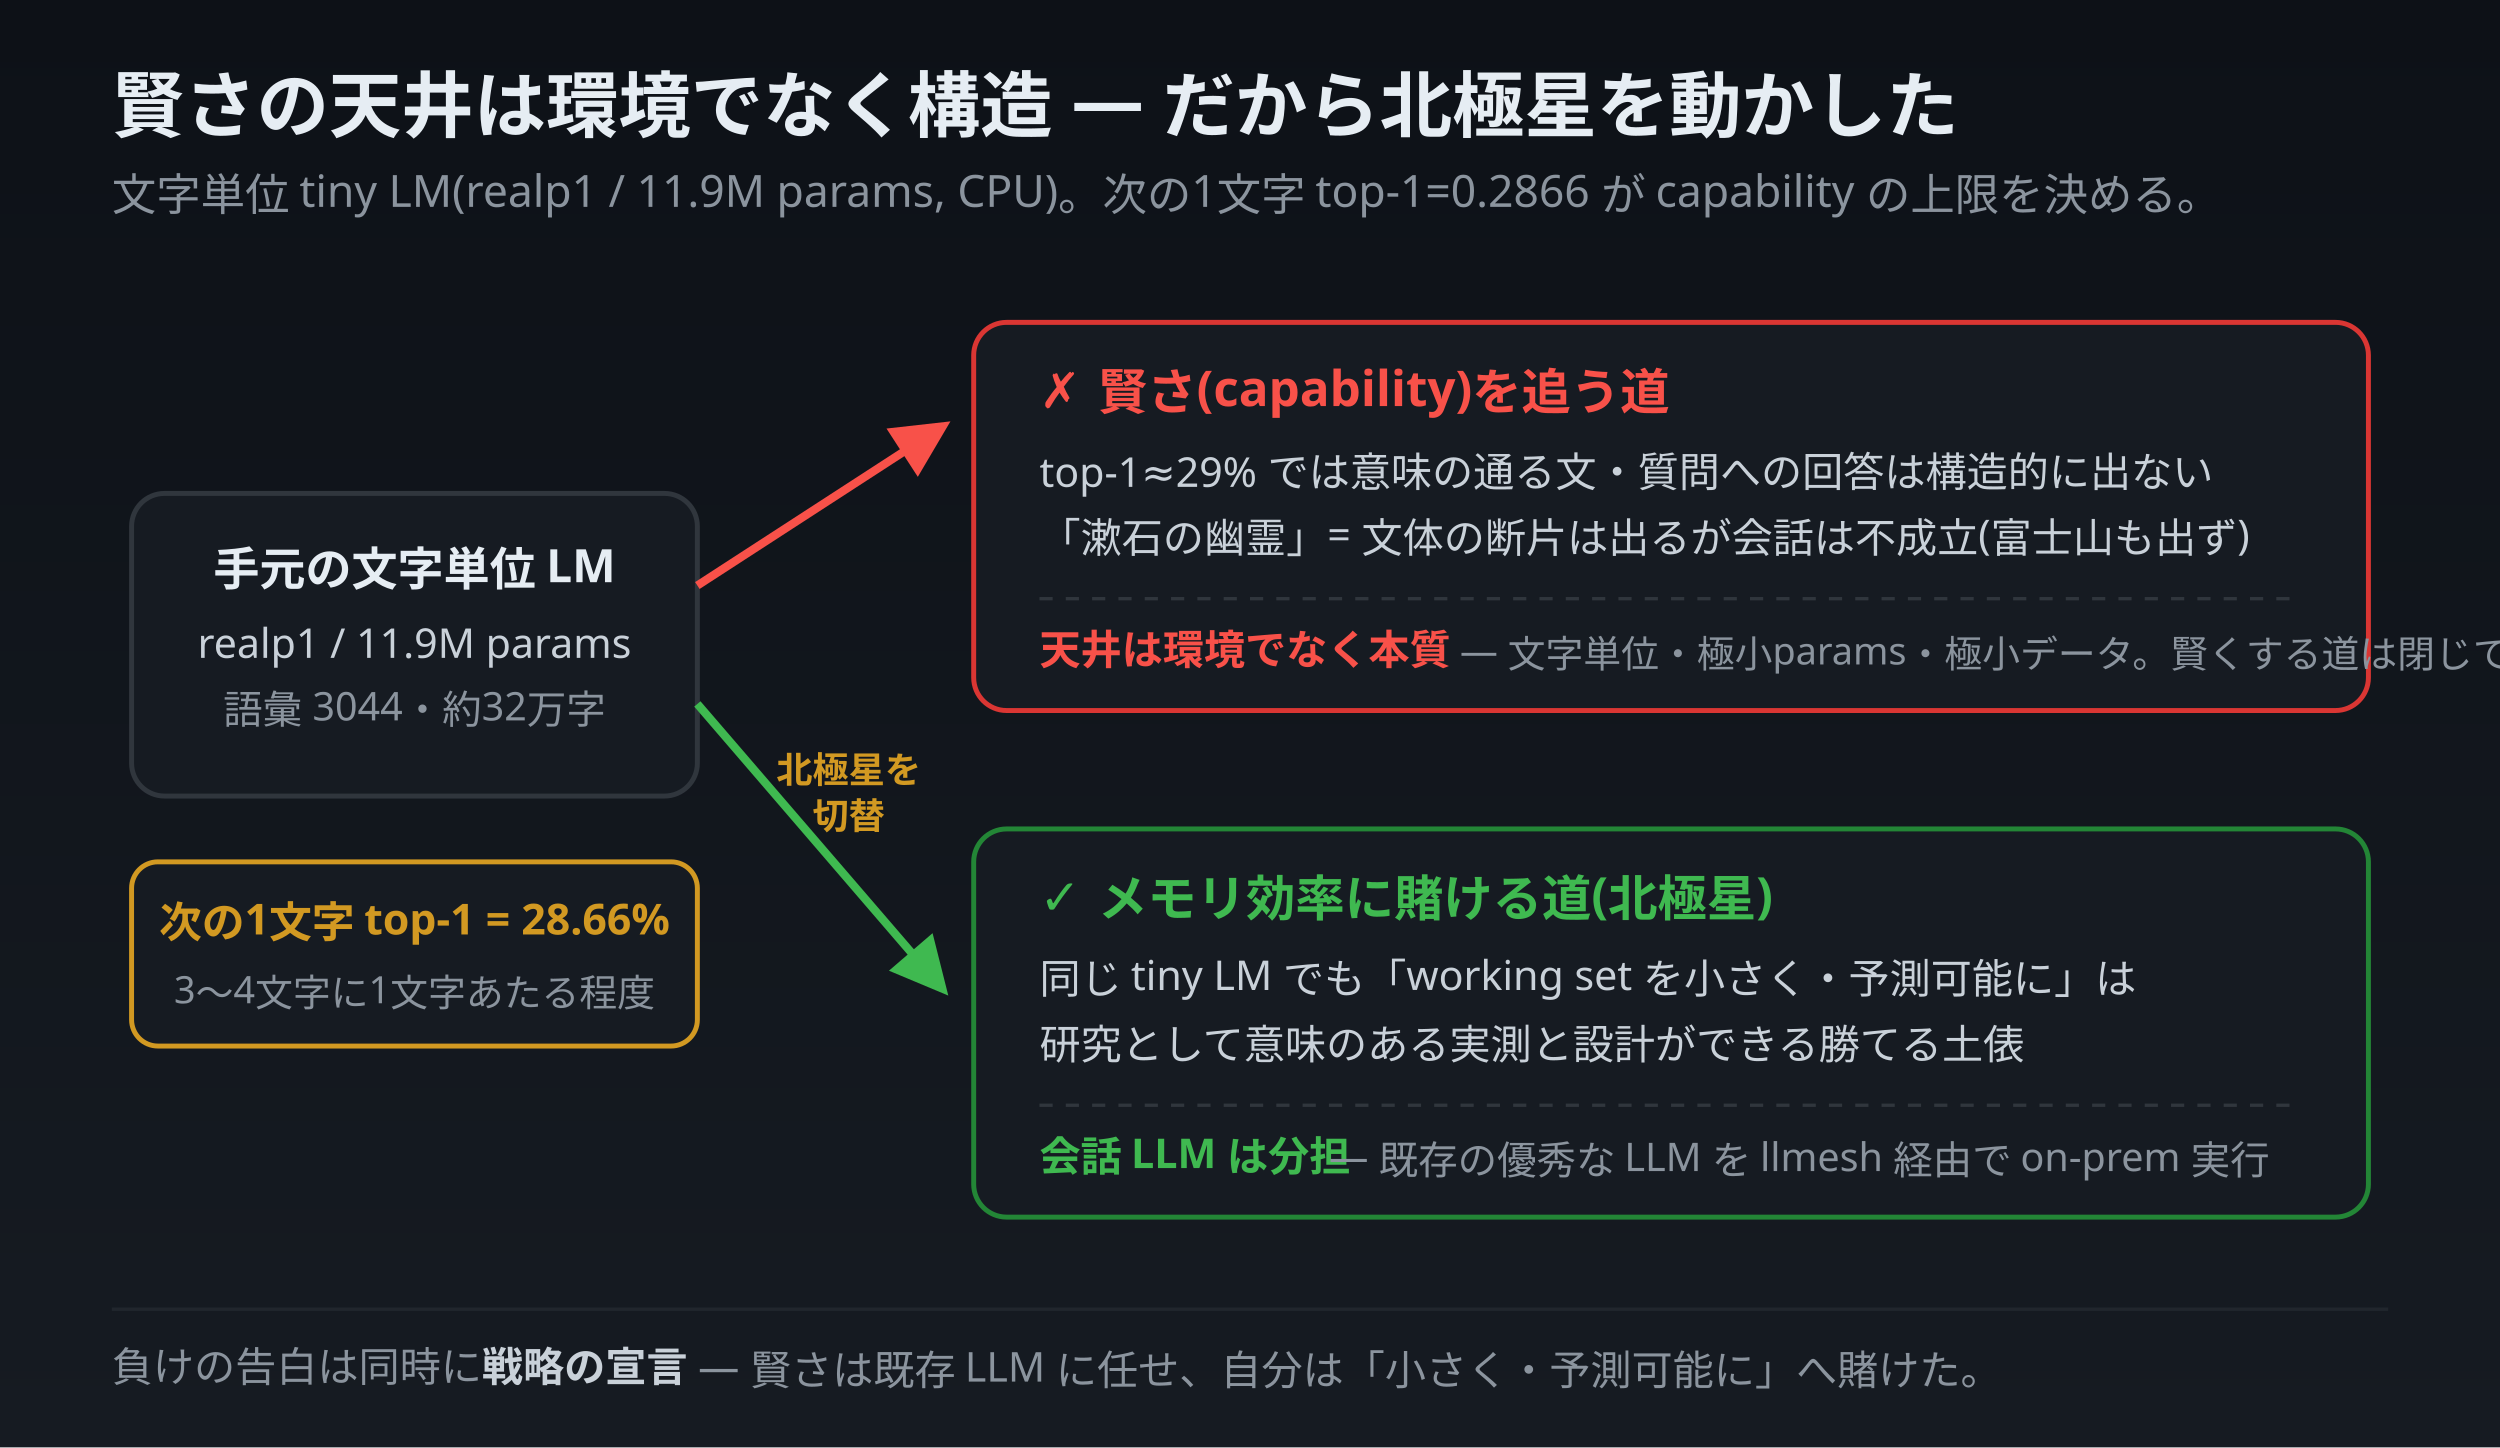
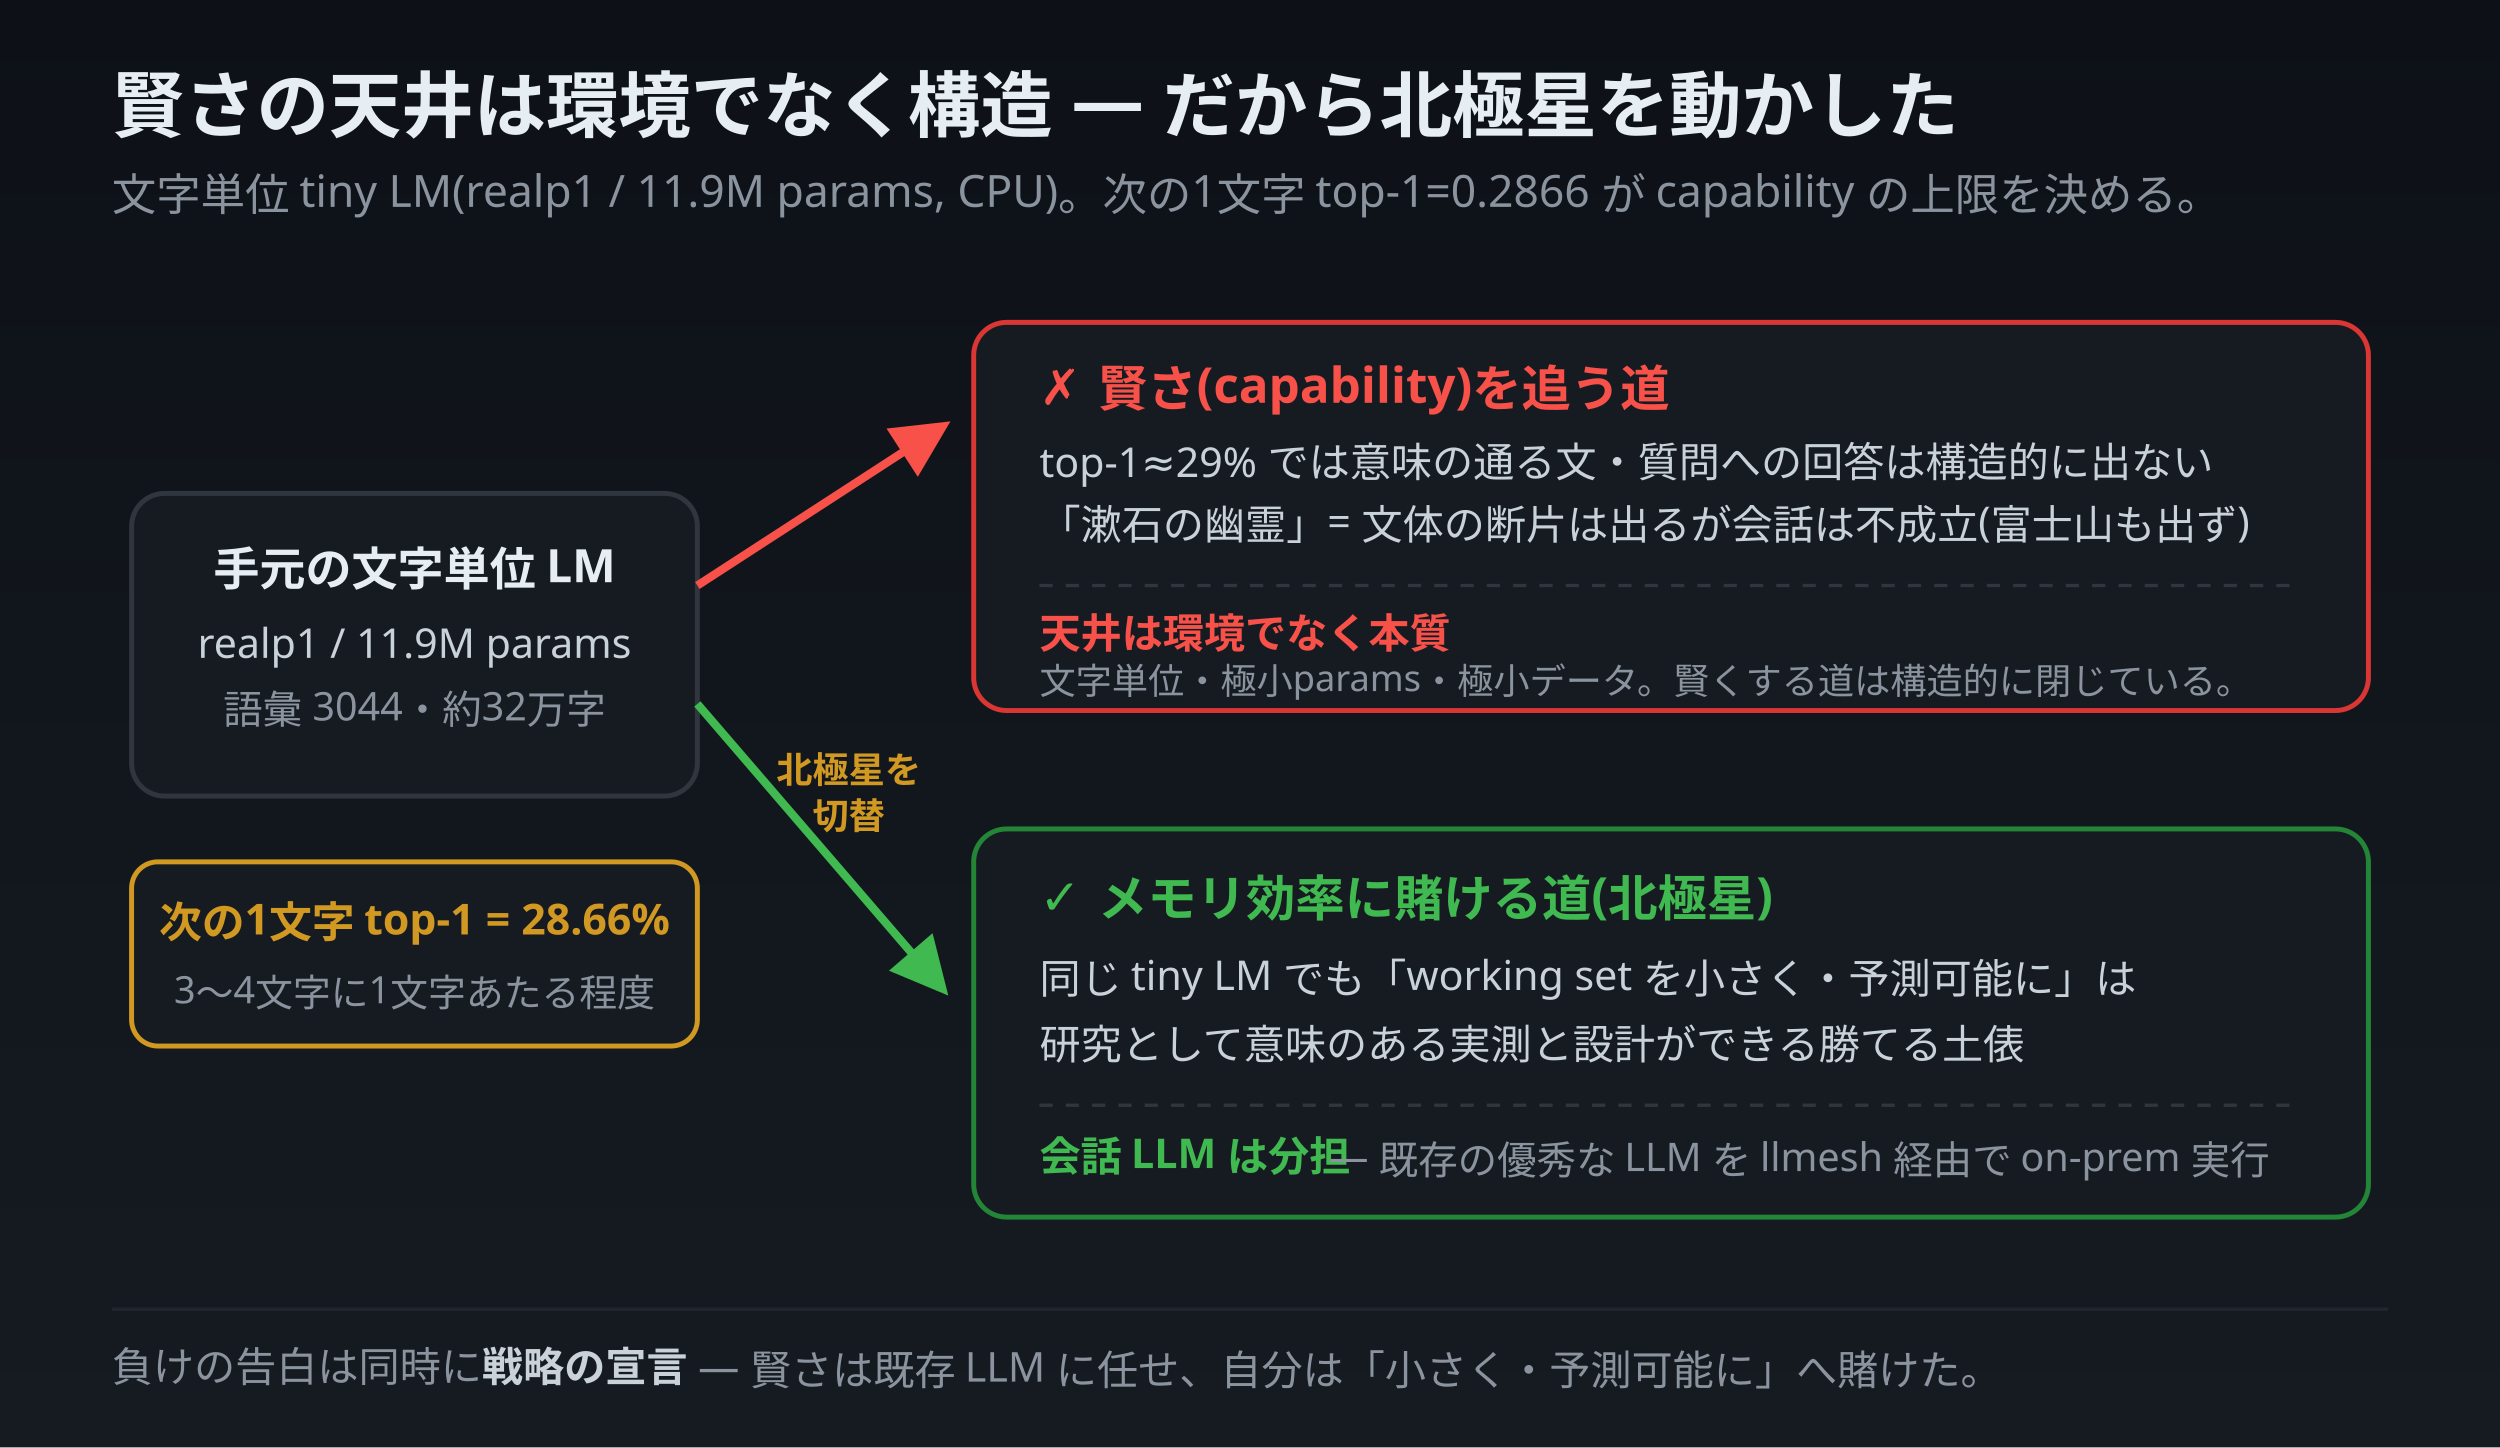
<svg xmlns="http://www.w3.org/2000/svg" viewBox="0 0 760 440" font-family="Segoe UI, Hiragino Kaku Gothic ProN, Meiryo, sans-serif">
  <defs>
    <linearGradient id="bg" x1="0" y1="0" x2="0" y2="1">
      <stop offset="0" stop-color="#0d1117" />
      <stop offset="1" stop-color="#161b22" />
    </linearGradient>
    <marker id="arrR" viewBox="0 0 10 10" refX="8" refY="5" markerWidth="7" markerHeight="7" orient="auto-start-reverse">
      <path d="M0 0 L10 5 L0 10 z" fill="#f85149" />
    </marker>
    <marker id="arrG" viewBox="0 0 10 10" refX="8" refY="5" markerWidth="7" markerHeight="7" orient="auto-start-reverse">
      <path d="M0 0 L10 5 L0 10 z" fill="#3fb950" />
    </marker>
    <marker id="arrN" viewBox="0 0 10 10" refX="8" refY="5" markerWidth="7" markerHeight="7" orient="auto-start-reverse">
      <path d="M0 0 L10 5 L0 10 z" fill="#8b949e" />
    </marker>
  </defs>
  <rect width="760" height="440" fill="url(#bg)" />
  <text x="34" y="40" fill="#e6edf3" font-size="22" font-weight="700">賢さの天井は環境でなく構造 — だから北極星を動かした</text>
  <text x="34" y="64" fill="#8b949e" font-size="13.5">文字単位 tiny LM(realp1 / 11.9M params, CPU)。次の1文字 top-1=0.2866 が capability の上限を決める。</text>
  <rect x="40" y="150" width="172" height="92" rx="10" fill="#161b22" stroke="#30363d" stroke-width="1.5" />
  <text x="126" y="178" fill="#e6edf3" font-size="14" font-weight="700" text-anchor="middle">手元の文字単位 LM</text>
  <text x="126" y="200" fill="#c9d1d9" font-size="12.5" text-anchor="middle">realp1 / 11.9M params</text>
  <text x="126" y="220" fill="#8b949e" font-size="12" text-anchor="middle">語彙 3044・約32万字</text>
  <rect x="40" y="262" width="172" height="56" rx="8" fill="#161b22" stroke="#d29922" stroke-width="1.5" />
  <text x="126" y="285" fill="#d29922" font-size="13" font-weight="700" text-anchor="middle">次の1文字 top-1 = 28.66%</text>
  <text x="126" y="305" fill="#8b949e" font-size="11.5" text-anchor="middle">3〜4文字に1文字あたる程度</text>
  <path d="M212 178 L286 130" fill="none" stroke="#f85149" stroke-width="2.5" marker-end="url(#arrR)" />
  <path d="M212 214 L286 300" fill="none" stroke="#3fb950" stroke-width="2.5" marker-end="url(#arrG)" />
  <rect x="296" y="98" width="424" height="118" rx="10" fill="#161b22" stroke="#da3633" stroke-width="1.5" />
-   <text x="316" y="124" fill="#f85149" font-size="15" font-weight="700">✗ 賢さ(capability)を追う道</text>
-   <text x="316" y="148" fill="#c9d1d9" font-size="12.5">top-1≈29% では意味の通る文・質問への回答は構造的に出ない</text>
-   <text x="316" y="168" fill="#c9d1d9" font-size="12.5">「漱石の幽霊」= 文体の断片は出るが会話は不成立(富士山も出ず)</text>
-   <line x1="316" y1="182" x2="700" y2="182" stroke="#30363d" stroke-width="1" stroke-dasharray="4 4" />
-   <text x="316" y="202" fill="#f85149" font-size="12.5" font-weight="700">天井は環境でなく本質 <tspan fill="#8b949e" font-weight="400" font-size="11.5">— 文字単位・極小params・極小データ。賢くする道は閉じている</tspan>
-   </text>
+   <text x="316" y="123" fill="#f85149" font-size="15" font-weight="700">✗ 賢さ(capability)を追う道</text>
+   <text x="316" y="145" fill="#c9d1d9" font-size="12.5">top-1≈29% では意味の通る文・質問への回答は構造的に出ない</text>
+   <text x="316" y="164" fill="#c9d1d9" font-size="12.5">「漱石の幽霊」= 文体の断片は出るが会話は不成立(富士山も出ず)</text>
+   <line x1="316" y1="178" x2="700" y2="178" stroke="#30363d" stroke-width="1" stroke-dasharray="4 4" />
+   <text x="316" y="197" fill="#f85149" font-size="12.5" font-weight="700">天井は環境でなく本質</text>
+   <text x="316" y="211" fill="#8b949e" font-size="11">文字単位・極小params・極小データ。賢くする道は構造的に閉じている。</text>
  <rect x="296" y="252" width="424" height="118" rx="10" fill="#161b22" stroke="#238636" stroke-width="1.5" />
  <text x="316" y="278" fill="#3fb950" font-size="15" font-weight="700">✓ メモリ効率に賭ける道(北極星)</text>
  <text x="316" y="302" fill="#c9d1d9" font-size="12.5">同じ tiny LM でも「working set を小さく・予測可能に」は</text>
  <text x="316" y="322" fill="#c9d1d9" font-size="12.5">研究として意味のある実測と設計ができる勝てる土俵</text>
  <line x1="316" y1="336" x2="700" y2="336" stroke="#30363d" stroke-width="1" stroke-dasharray="4 4" />
  <text x="316" y="356" fill="#3fb950" font-size="12.5" font-weight="700">会話 LLM は分担</text>
  <text x="404" y="356" fill="#8b949e" font-size="12">— 既存の優秀な LLM を llmesh 経由で on-prem 実行</text>
  <text x="258" y="238" fill="#d29922" font-size="11" font-weight="700" text-anchor="middle">北極星を</text>
  <text x="258" y="252" fill="#d29922" font-size="11" font-weight="700" text-anchor="middle">切替</text>
  <line x1="34" y1="398" x2="726" y2="398" stroke="#21262d" stroke-width="1" />
  <text x="34" y="420" fill="#8b949e" font-size="12.5">負けの告白は同時に<tspan fill="#c9d1d9" font-weight="700">戦略の宣言</tspan> — 賢さは既存 LLM に任せ、自分は「小さく・予測可能に」へ賭けた。</text>
</svg>
